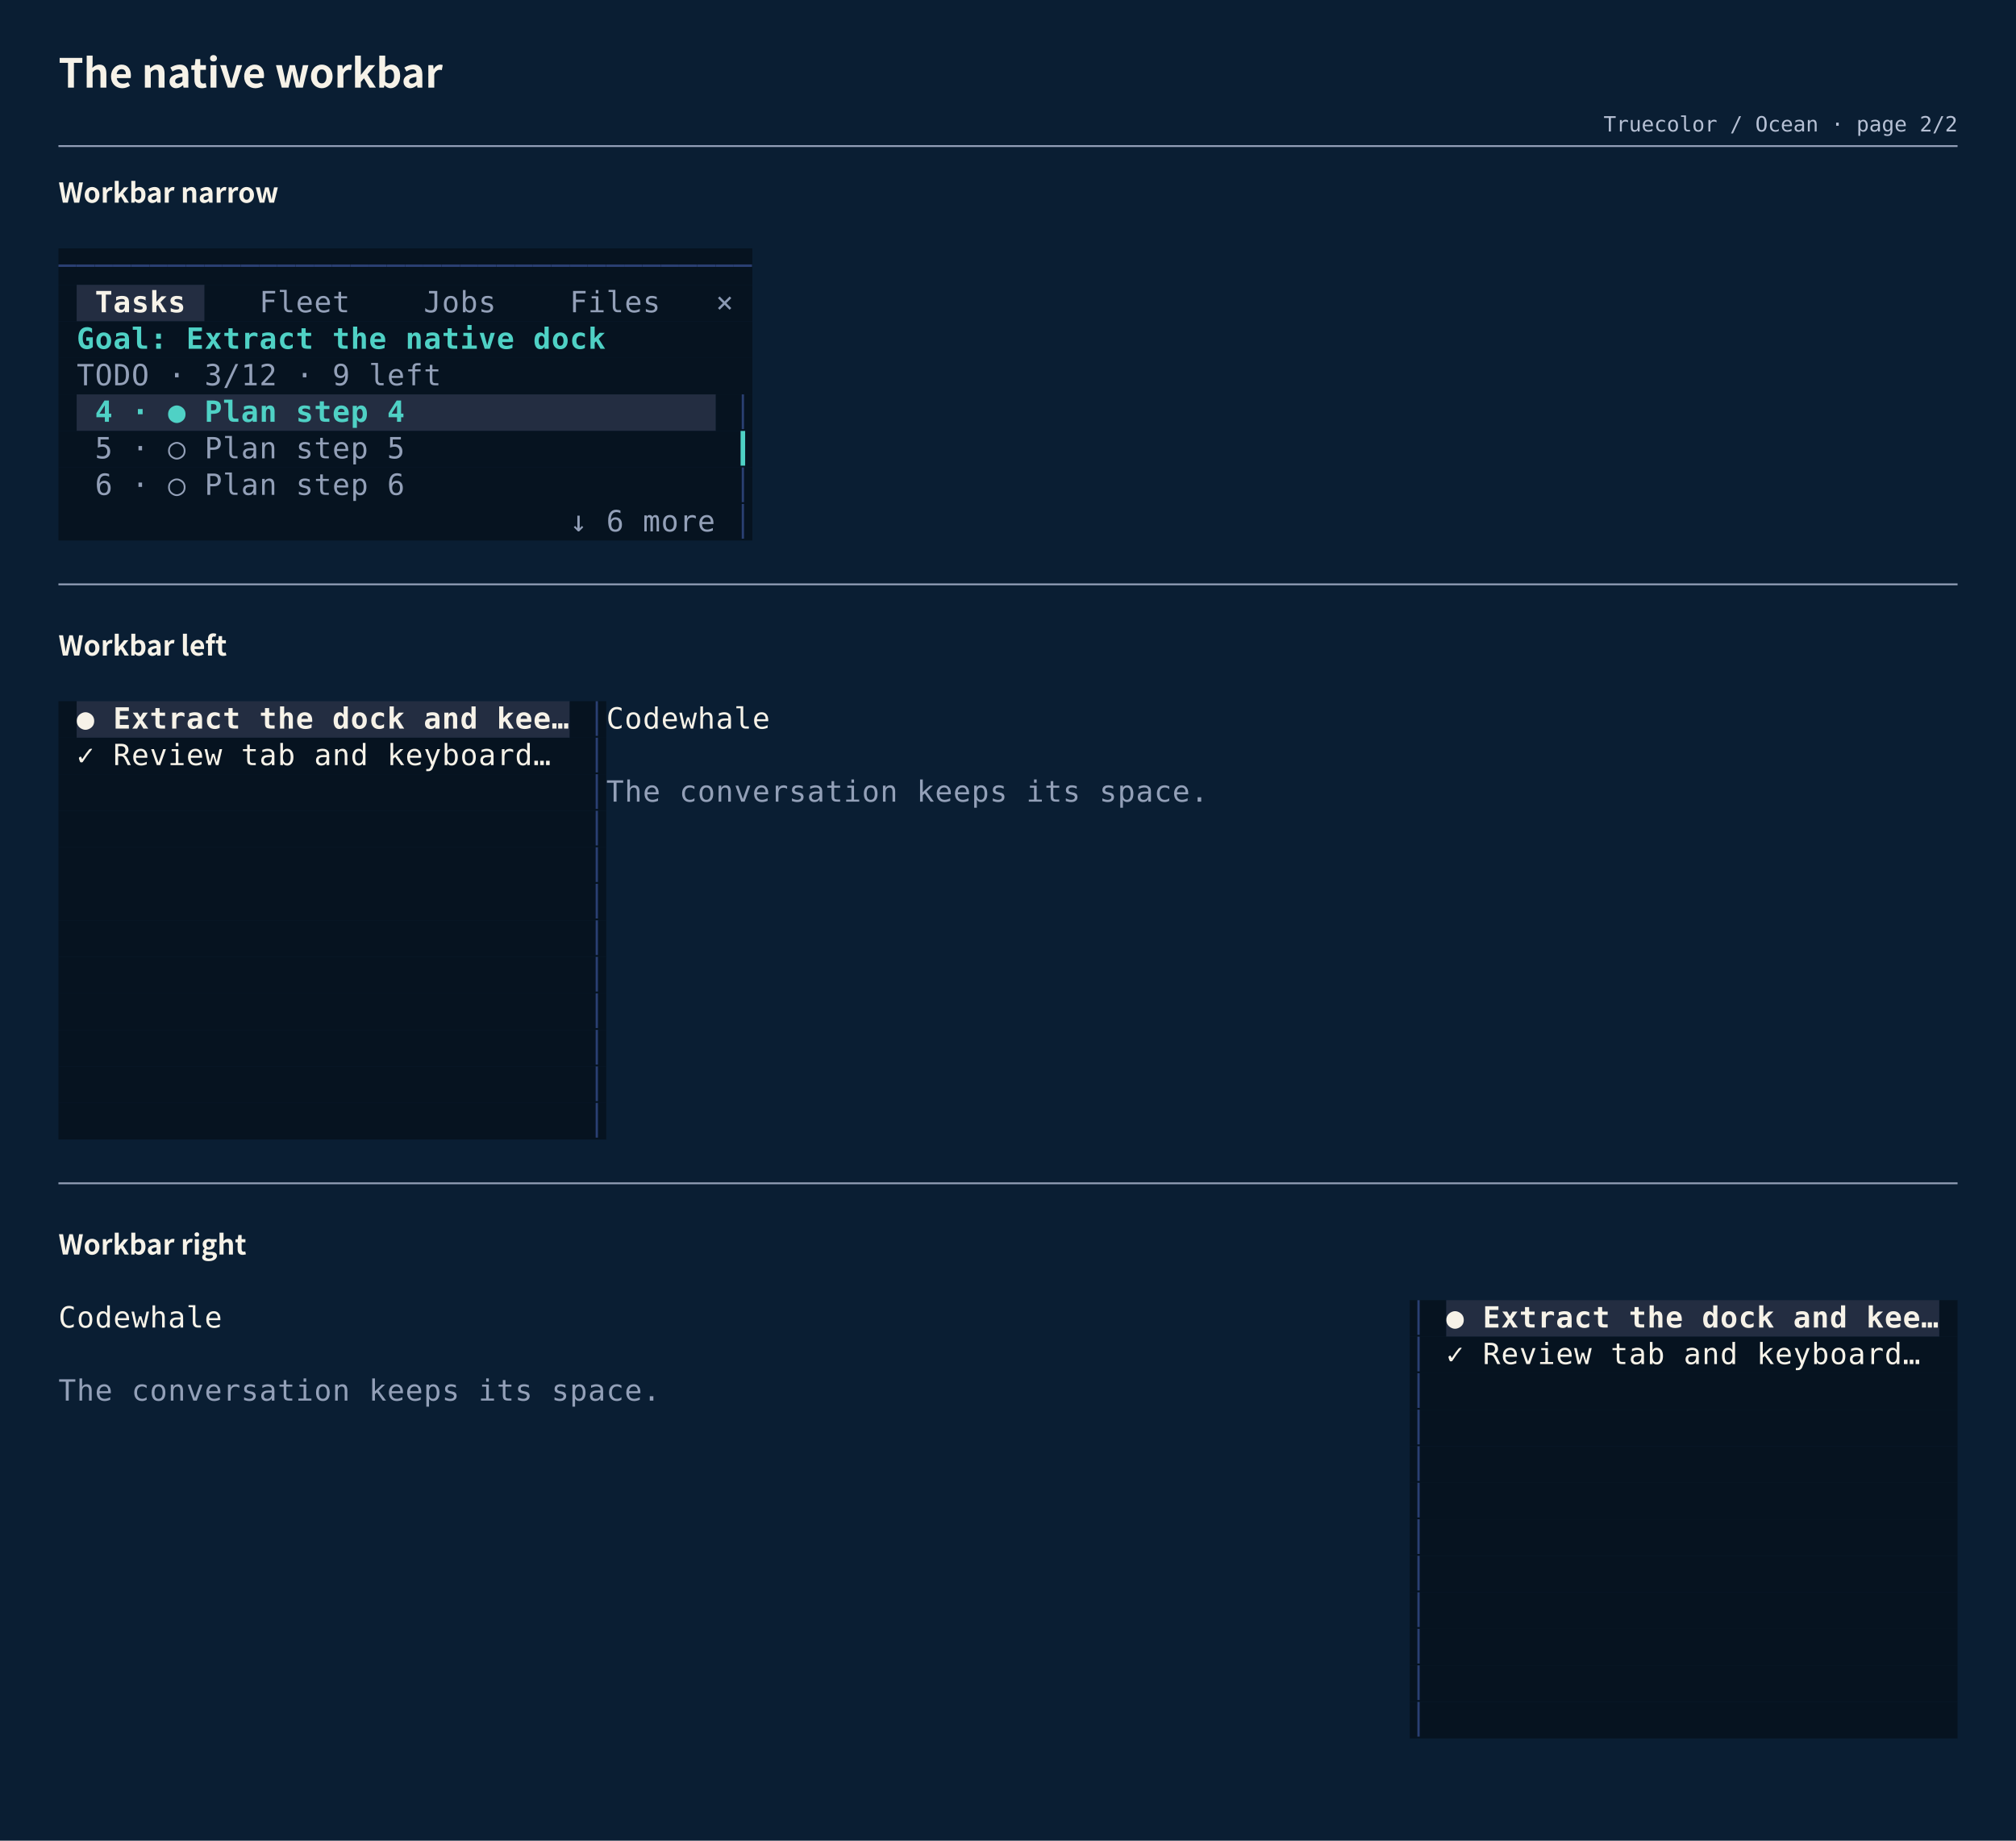
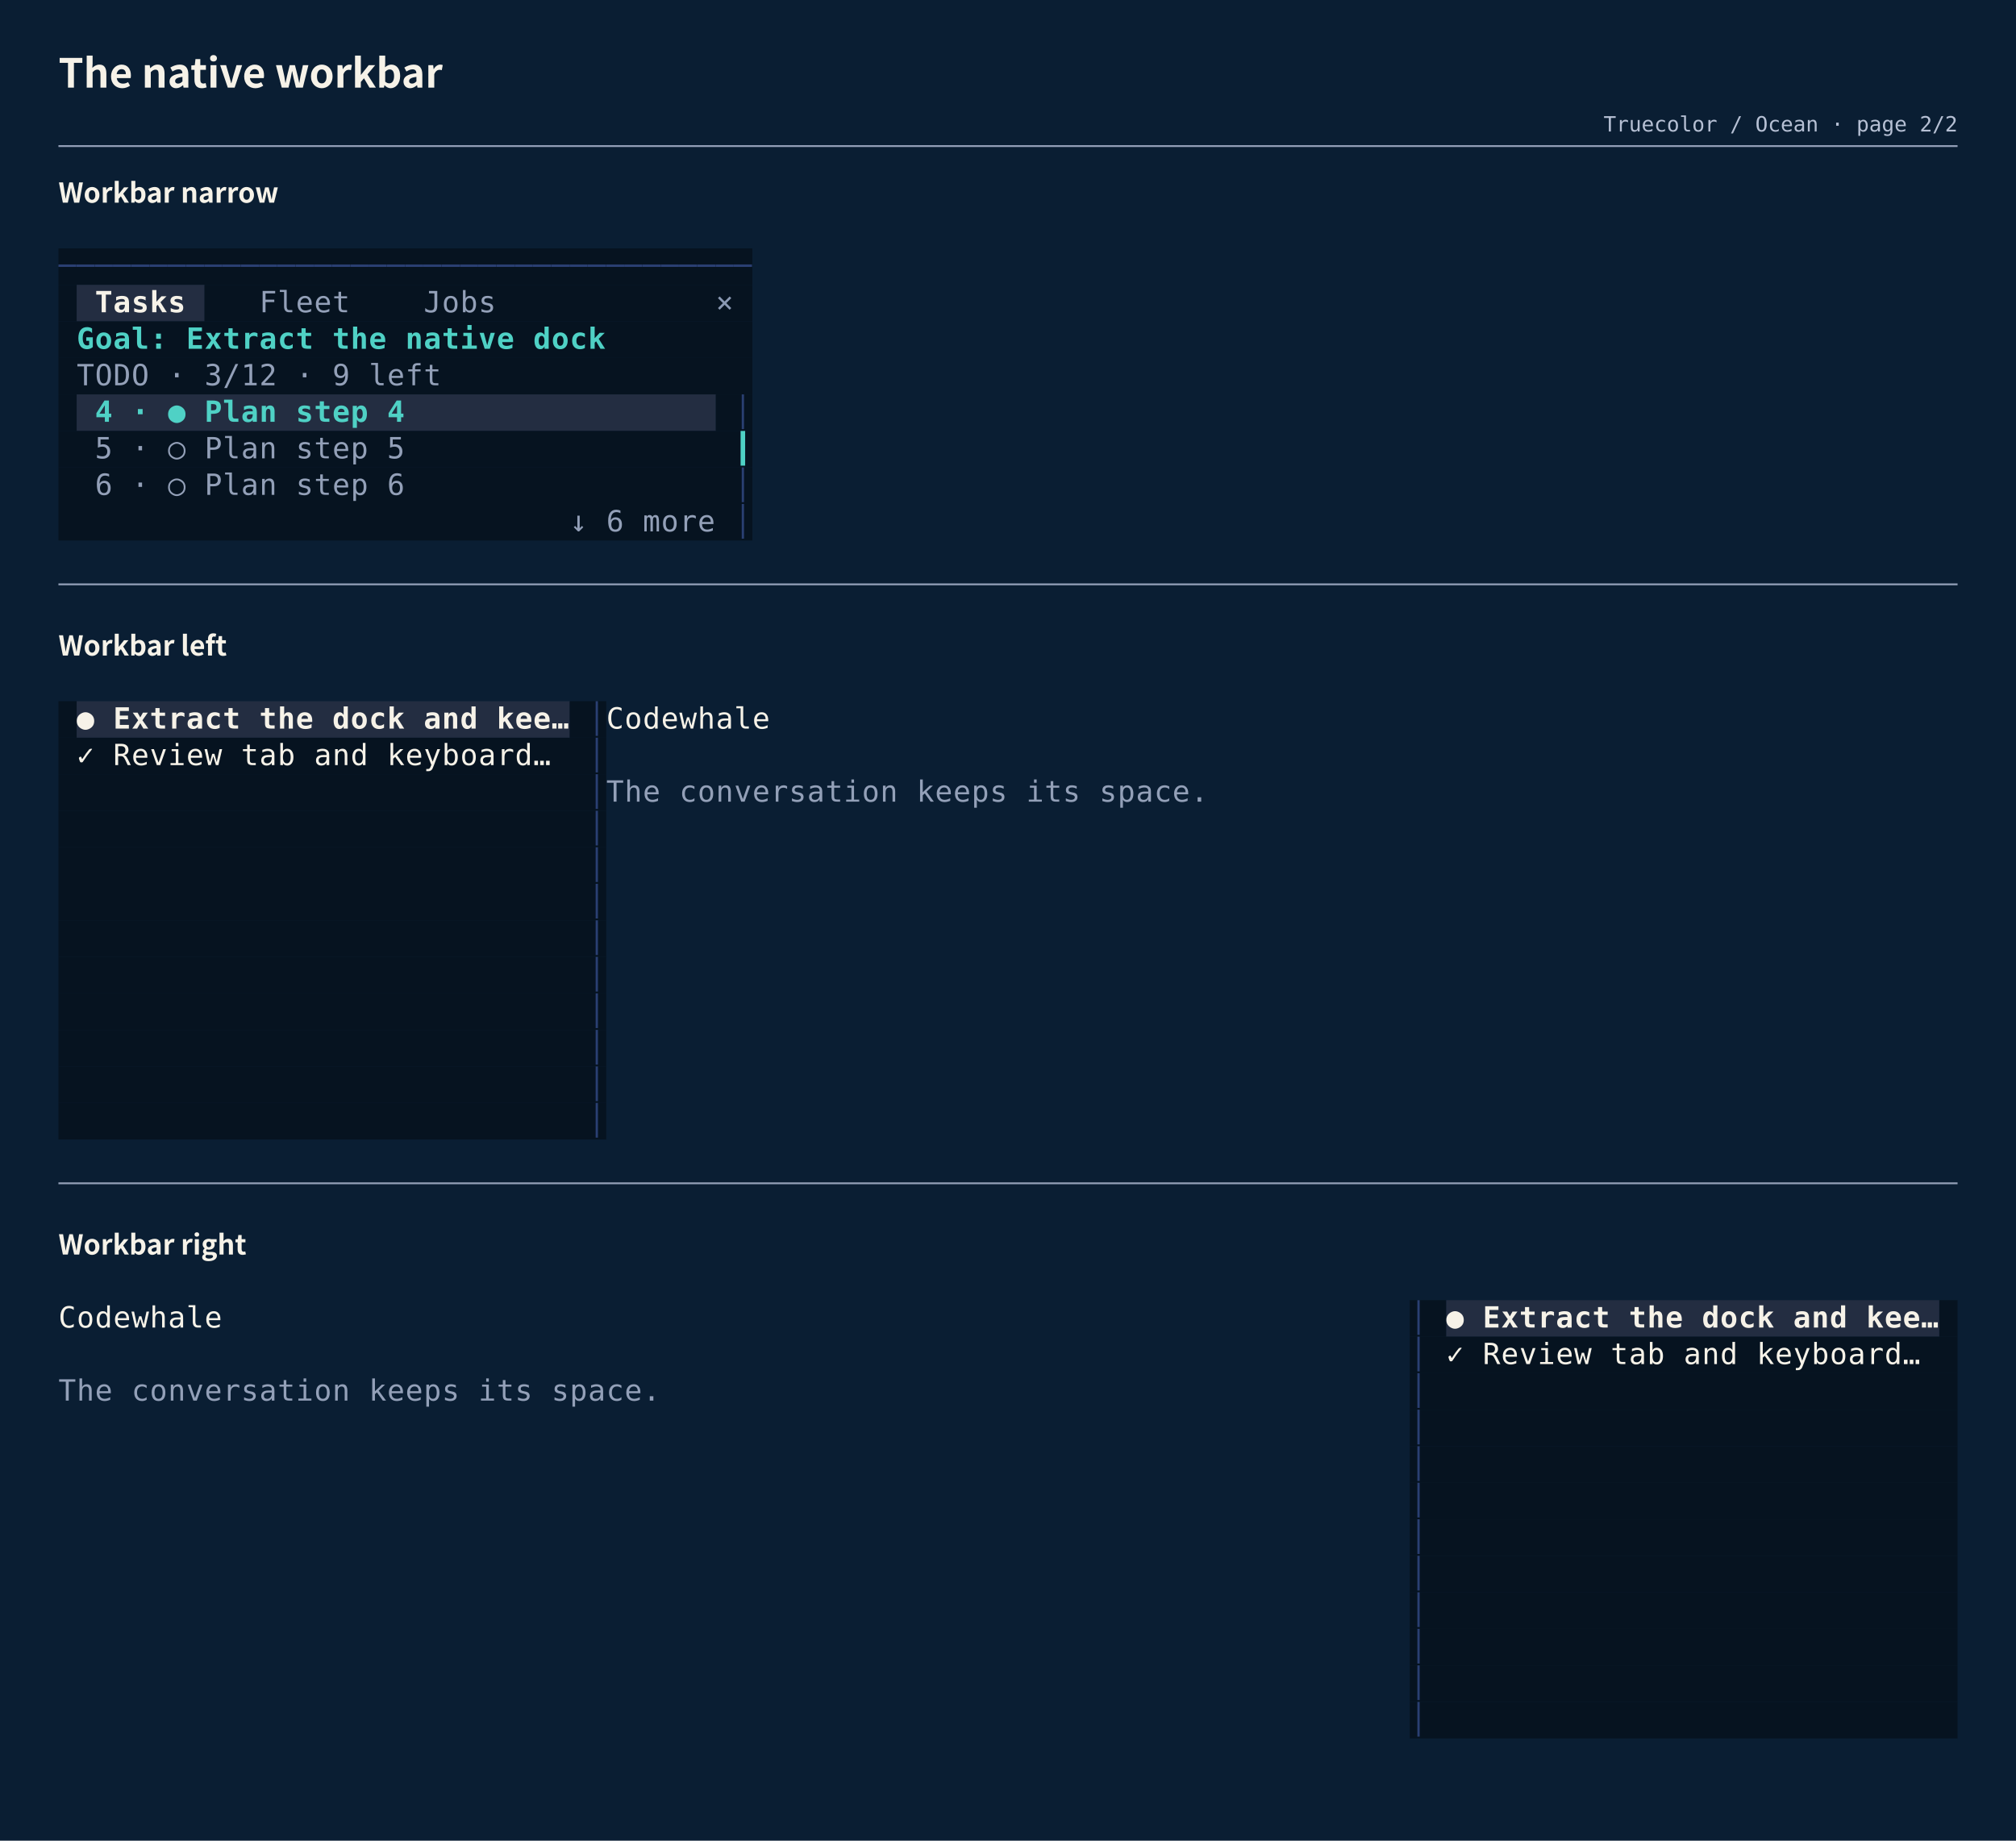
<svg xmlns="http://www.w3.org/2000/svg" width="1104" height="1008" viewBox="0 0 1104 1008" role="img" aria-labelledby="title desc">
  <rect width="100%" height="100%" fill="#0a1e33" />
  <text x="32" y="48" fill="#f6f2e8" font-family="'Geist Sans','PingFang SC','Hiragino Sans GB','Microsoft YaHei UI','Microsoft YaHei','Noto Sans CJK SC','Noto Sans SC','Source Han Sans SC',-apple-system,BlinkMacSystemFont,'Segoe UI',sans-serif" font-size="22" font-weight="600">The native workbar</text>
  <text x="1072" y="72" fill="#b6c0d4" font-family="'DejaVu Sans Mono','Cascadia Mono','SFMono-Regular',Consolas,'Liberation Mono',monospace" font-size="11.5" text-anchor="end">Truecolor / Ocean · page 2/2</text>
  <path d="M32 80H1072" stroke="#93a0b8" stroke-width="1" />
  <path d="M32 320H1072" stroke="#93a0b8" stroke-width="1" />
  <path d="M32 648H1072" stroke="#93a0b8" stroke-width="1" />
  <g data-entry="workbar-narrow">
    <text x="32" y="111" fill="#f6f2e8" font-family="'Geist Sans','PingFang SC','Hiragino Sans GB','Microsoft YaHei UI','Microsoft YaHei','Noto Sans CJK SC','Noto Sans SC','Source Han Sans SC',-apple-system,BlinkMacSystemFont,'Segoe UI',sans-serif" font-size="15" font-weight="600">Workbar narrow</text>
    <svg width="380" height="160" viewBox="0 0 380 160" role="img" x="32" y="136">
      <rect width="100%" height="100%" fill="#0a1e33" />
      <rect x="0" y="0" width="380" height="20" fill="#061320" />
      <rect x="0" y="20" width="10" height="20" fill="#061320" />
      <rect x="10" y="20" width="70" height="20" fill="#232d41" />
      <rect x="80" y="20" width="300" height="20" fill="#061320" />
      <rect x="0" y="40" width="380" height="20" fill="#061320" />
      <rect x="0" y="60" width="380" height="20" fill="#061320" />
      <rect x="0" y="80" width="10" height="20" fill="#061320" />
      <rect x="10" y="80" width="350" height="20" fill="#232d41" />
      <rect x="360" y="80" width="20" height="20" fill="#061320" />
      <rect x="0" y="100" width="380" height="20" fill="#061320" />
      <rect x="0" y="120" width="380" height="20" fill="#061320" />
      <rect x="0" y="140" width="380" height="20" fill="#061320" />
      <g font-family="'DejaVu Sans Mono','Cascadia Mono','SFMono-Regular',Consolas,'Liberation Mono',monospace" font-size="16" xml:space="preserve">
        <text x="0" y="15" fill="#2a3f72" textLength="10" lengthAdjust="spacingAndGlyphs">─</text>
        <text x="10" y="15" fill="#2a3f72" textLength="10" lengthAdjust="spacingAndGlyphs">─</text>
        <text x="20" y="15" fill="#2a3f72" textLength="10" lengthAdjust="spacingAndGlyphs">─</text>
        <text x="30" y="15" fill="#2a3f72" textLength="10" lengthAdjust="spacingAndGlyphs">─</text>
        <text x="40" y="15" fill="#2a3f72" textLength="10" lengthAdjust="spacingAndGlyphs">─</text>
        <text x="50" y="15" fill="#2a3f72" textLength="10" lengthAdjust="spacingAndGlyphs">─</text>
        <text x="60" y="15" fill="#2a3f72" textLength="10" lengthAdjust="spacingAndGlyphs">─</text>
        <text x="70" y="15" fill="#2a3f72" textLength="10" lengthAdjust="spacingAndGlyphs">─</text>
        <text x="80" y="15" fill="#2a3f72" textLength="10" lengthAdjust="spacingAndGlyphs">─</text>
        <text x="90" y="15" fill="#2a3f72" textLength="10" lengthAdjust="spacingAndGlyphs">─</text>
        <text x="100" y="15" fill="#2a3f72" textLength="10" lengthAdjust="spacingAndGlyphs">─</text>
        <text x="110" y="15" fill="#2a3f72" textLength="10" lengthAdjust="spacingAndGlyphs">─</text>
        <text x="120" y="15" fill="#2a3f72" textLength="10" lengthAdjust="spacingAndGlyphs">─</text>
        <text x="130" y="15" fill="#2a3f72" textLength="10" lengthAdjust="spacingAndGlyphs">─</text>
        <text x="140" y="15" fill="#2a3f72" textLength="10" lengthAdjust="spacingAndGlyphs">─</text>
        <text x="150" y="15" fill="#2a3f72" textLength="10" lengthAdjust="spacingAndGlyphs">─</text>
        <text x="160" y="15" fill="#2a3f72" textLength="10" lengthAdjust="spacingAndGlyphs">─</text>
        <text x="170" y="15" fill="#2a3f72" textLength="10" lengthAdjust="spacingAndGlyphs">─</text>
        <text x="180" y="15" fill="#2a3f72" textLength="10" lengthAdjust="spacingAndGlyphs">─</text>
        <text x="190" y="15" fill="#2a3f72" textLength="10" lengthAdjust="spacingAndGlyphs">─</text>
        <text x="200" y="15" fill="#2a3f72" textLength="10" lengthAdjust="spacingAndGlyphs">─</text>
        <text x="210" y="15" fill="#2a3f72" textLength="10" lengthAdjust="spacingAndGlyphs">─</text>
        <text x="220" y="15" fill="#2a3f72" textLength="10" lengthAdjust="spacingAndGlyphs">─</text>
        <text x="230" y="15" fill="#2a3f72" textLength="10" lengthAdjust="spacingAndGlyphs">─</text>
        <text x="240" y="15" fill="#2a3f72" textLength="10" lengthAdjust="spacingAndGlyphs">─</text>
        <text x="250" y="15" fill="#2a3f72" textLength="10" lengthAdjust="spacingAndGlyphs">─</text>
        <text x="260" y="15" fill="#2a3f72" textLength="10" lengthAdjust="spacingAndGlyphs">─</text>
        <text x="270" y="15" fill="#2a3f72" textLength="10" lengthAdjust="spacingAndGlyphs">─</text>
        <text x="280" y="15" fill="#2a3f72" textLength="10" lengthAdjust="spacingAndGlyphs">─</text>
        <text x="290" y="15" fill="#2a3f72" textLength="10" lengthAdjust="spacingAndGlyphs">─</text>
        <text x="300" y="15" fill="#2a3f72" textLength="10" lengthAdjust="spacingAndGlyphs">─</text>
        <text x="310" y="15" fill="#2a3f72" textLength="10" lengthAdjust="spacingAndGlyphs">─</text>
        <text x="320" y="15" fill="#2a3f72" textLength="10" lengthAdjust="spacingAndGlyphs">─</text>
        <text x="330" y="15" fill="#2a3f72" textLength="10" lengthAdjust="spacingAndGlyphs">─</text>
        <text x="340" y="15" fill="#2a3f72" textLength="10" lengthAdjust="spacingAndGlyphs">─</text>
        <text x="350" y="15" fill="#2a3f72" textLength="10" lengthAdjust="spacingAndGlyphs">─</text>
        <text x="360" y="15" fill="#2a3f72" textLength="10" lengthAdjust="spacingAndGlyphs">─</text>
        <text x="370" y="15" fill="#2a3f72" textLength="10" lengthAdjust="spacingAndGlyphs">─</text>
        <text x="20" y="35" fill="#f6f2e8" textLength="10" lengthAdjust="spacingAndGlyphs" font-weight="700">T</text>
        <text x="30" y="35" fill="#f6f2e8" textLength="10" lengthAdjust="spacingAndGlyphs" font-weight="700">a</text>
        <text x="40" y="35" fill="#f6f2e8" textLength="10" lengthAdjust="spacingAndGlyphs" font-weight="700">s</text>
        <text x="50" y="35" fill="#f6f2e8" textLength="10" lengthAdjust="spacingAndGlyphs" font-weight="700">k</text>
        <text x="60" y="35" fill="#f6f2e8" textLength="10" lengthAdjust="spacingAndGlyphs" font-weight="700">s</text>
        <text x="110" y="35" fill="#93a0b8" textLength="10" lengthAdjust="spacingAndGlyphs">F</text>
        <text x="120" y="35" fill="#93a0b8" textLength="10" lengthAdjust="spacingAndGlyphs">l</text>
        <text x="130" y="35" fill="#93a0b8" textLength="10" lengthAdjust="spacingAndGlyphs">e</text>
        <text x="140" y="35" fill="#93a0b8" textLength="10" lengthAdjust="spacingAndGlyphs">e</text>
        <text x="150" y="35" fill="#93a0b8" textLength="10" lengthAdjust="spacingAndGlyphs">t</text>
        <text x="200" y="35" fill="#93a0b8" textLength="10" lengthAdjust="spacingAndGlyphs">J</text>
        <text x="210" y="35" fill="#93a0b8" textLength="10" lengthAdjust="spacingAndGlyphs">o</text>
        <text x="220" y="35" fill="#93a0b8" textLength="10" lengthAdjust="spacingAndGlyphs">b</text>
        <text x="230" y="35" fill="#93a0b8" textLength="10" lengthAdjust="spacingAndGlyphs">s</text>
-         <text x="280" y="35" fill="#93a0b8" textLength="10" lengthAdjust="spacingAndGlyphs">F</text>
-         <text x="290" y="35" fill="#93a0b8" textLength="10" lengthAdjust="spacingAndGlyphs">i</text>
-         <text x="300" y="35" fill="#93a0b8" textLength="10" lengthAdjust="spacingAndGlyphs">l</text>
-         <text x="310" y="35" fill="#93a0b8" textLength="10" lengthAdjust="spacingAndGlyphs">e</text>
-         <text x="320" y="35" fill="#93a0b8" textLength="10" lengthAdjust="spacingAndGlyphs">s</text>
        <text x="360" y="35" fill="#8a99b3" textLength="10" lengthAdjust="spacingAndGlyphs">×</text>
        <text x="10" y="55" fill="#4fd1c5" textLength="10" lengthAdjust="spacingAndGlyphs" font-weight="700">G</text>
        <text x="20" y="55" fill="#4fd1c5" textLength="10" lengthAdjust="spacingAndGlyphs" font-weight="700">o</text>
        <text x="30" y="55" fill="#4fd1c5" textLength="10" lengthAdjust="spacingAndGlyphs" font-weight="700">a</text>
        <text x="40" y="55" fill="#4fd1c5" textLength="10" lengthAdjust="spacingAndGlyphs" font-weight="700">l</text>
        <text x="50" y="55" fill="#4fd1c5" textLength="10" lengthAdjust="spacingAndGlyphs" font-weight="700">:</text>
        <text x="70" y="55" fill="#4fd1c5" textLength="10" lengthAdjust="spacingAndGlyphs" font-weight="700">E</text>
        <text x="80" y="55" fill="#4fd1c5" textLength="10" lengthAdjust="spacingAndGlyphs" font-weight="700">x</text>
        <text x="90" y="55" fill="#4fd1c5" textLength="10" lengthAdjust="spacingAndGlyphs" font-weight="700">t</text>
        <text x="100" y="55" fill="#4fd1c5" textLength="10" lengthAdjust="spacingAndGlyphs" font-weight="700">r</text>
        <text x="110" y="55" fill="#4fd1c5" textLength="10" lengthAdjust="spacingAndGlyphs" font-weight="700">a</text>
        <text x="120" y="55" fill="#4fd1c5" textLength="10" lengthAdjust="spacingAndGlyphs" font-weight="700">c</text>
        <text x="130" y="55" fill="#4fd1c5" textLength="10" lengthAdjust="spacingAndGlyphs" font-weight="700">t</text>
        <text x="150" y="55" fill="#4fd1c5" textLength="10" lengthAdjust="spacingAndGlyphs" font-weight="700">t</text>
        <text x="160" y="55" fill="#4fd1c5" textLength="10" lengthAdjust="spacingAndGlyphs" font-weight="700">h</text>
        <text x="170" y="55" fill="#4fd1c5" textLength="10" lengthAdjust="spacingAndGlyphs" font-weight="700">e</text>
        <text x="190" y="55" fill="#4fd1c5" textLength="10" lengthAdjust="spacingAndGlyphs" font-weight="700">n</text>
        <text x="200" y="55" fill="#4fd1c5" textLength="10" lengthAdjust="spacingAndGlyphs" font-weight="700">a</text>
        <text x="210" y="55" fill="#4fd1c5" textLength="10" lengthAdjust="spacingAndGlyphs" font-weight="700">t</text>
        <text x="220" y="55" fill="#4fd1c5" textLength="10" lengthAdjust="spacingAndGlyphs" font-weight="700">i</text>
        <text x="230" y="55" fill="#4fd1c5" textLength="10" lengthAdjust="spacingAndGlyphs" font-weight="700">v</text>
        <text x="240" y="55" fill="#4fd1c5" textLength="10" lengthAdjust="spacingAndGlyphs" font-weight="700">e</text>
        <text x="260" y="55" fill="#4fd1c5" textLength="10" lengthAdjust="spacingAndGlyphs" font-weight="700">d</text>
        <text x="270" y="55" fill="#4fd1c5" textLength="10" lengthAdjust="spacingAndGlyphs" font-weight="700">o</text>
        <text x="280" y="55" fill="#4fd1c5" textLength="10" lengthAdjust="spacingAndGlyphs" font-weight="700">c</text>
        <text x="290" y="55" fill="#4fd1c5" textLength="10" lengthAdjust="spacingAndGlyphs" font-weight="700">k</text>
        <text x="10" y="75" fill="#93a0b8" textLength="10" lengthAdjust="spacingAndGlyphs">T</text>
        <text x="20" y="75" fill="#93a0b8" textLength="10" lengthAdjust="spacingAndGlyphs">O</text>
        <text x="30" y="75" fill="#93a0b8" textLength="10" lengthAdjust="spacingAndGlyphs">D</text>
        <text x="40" y="75" fill="#93a0b8" textLength="10" lengthAdjust="spacingAndGlyphs">O</text>
        <text x="60" y="75" fill="#93a0b8" textLength="10" lengthAdjust="spacingAndGlyphs">·</text>
        <text x="80" y="75" fill="#93a0b8" textLength="10" lengthAdjust="spacingAndGlyphs">3</text>
        <text x="90" y="75" fill="#93a0b8" textLength="10" lengthAdjust="spacingAndGlyphs">/</text>
        <text x="100" y="75" fill="#93a0b8" textLength="10" lengthAdjust="spacingAndGlyphs">1</text>
        <text x="110" y="75" fill="#93a0b8" textLength="10" lengthAdjust="spacingAndGlyphs">2</text>
        <text x="130" y="75" fill="#93a0b8" textLength="10" lengthAdjust="spacingAndGlyphs">·</text>
        <text x="150" y="75" fill="#93a0b8" textLength="10" lengthAdjust="spacingAndGlyphs">9</text>
        <text x="170" y="75" fill="#93a0b8" textLength="10" lengthAdjust="spacingAndGlyphs">l</text>
        <text x="180" y="75" fill="#93a0b8" textLength="10" lengthAdjust="spacingAndGlyphs">e</text>
        <text x="190" y="75" fill="#93a0b8" textLength="10" lengthAdjust="spacingAndGlyphs">f</text>
        <text x="200" y="75" fill="#93a0b8" textLength="10" lengthAdjust="spacingAndGlyphs">t</text>
        <text x="20" y="95" fill="#4fd1c5" textLength="10" lengthAdjust="spacingAndGlyphs" font-weight="700">4</text>
        <text x="40" y="95" fill="#4fd1c5" textLength="10" lengthAdjust="spacingAndGlyphs" font-weight="700">·</text>
        <text x="60" y="95" fill="#4fd1c5" textLength="10" lengthAdjust="spacingAndGlyphs" font-weight="700">●</text>
        <text x="80" y="95" fill="#4fd1c5" textLength="10" lengthAdjust="spacingAndGlyphs" font-weight="700">P</text>
        <text x="90" y="95" fill="#4fd1c5" textLength="10" lengthAdjust="spacingAndGlyphs" font-weight="700">l</text>
        <text x="100" y="95" fill="#4fd1c5" textLength="10" lengthAdjust="spacingAndGlyphs" font-weight="700">a</text>
        <text x="110" y="95" fill="#4fd1c5" textLength="10" lengthAdjust="spacingAndGlyphs" font-weight="700">n</text>
        <text x="130" y="95" fill="#4fd1c5" textLength="10" lengthAdjust="spacingAndGlyphs" font-weight="700">s</text>
        <text x="140" y="95" fill="#4fd1c5" textLength="10" lengthAdjust="spacingAndGlyphs" font-weight="700">t</text>
        <text x="150" y="95" fill="#4fd1c5" textLength="10" lengthAdjust="spacingAndGlyphs" font-weight="700">e</text>
        <text x="160" y="95" fill="#4fd1c5" textLength="10" lengthAdjust="spacingAndGlyphs" font-weight="700">p</text>
        <text x="180" y="95" fill="#4fd1c5" textLength="10" lengthAdjust="spacingAndGlyphs" font-weight="700">4</text>
        <text x="370" y="95" fill="#2a3f72" textLength="10" lengthAdjust="spacingAndGlyphs">│</text>
        <text x="20" y="115" fill="#93a0b8" textLength="10" lengthAdjust="spacingAndGlyphs">5</text>
        <text x="40" y="115" fill="#93a0b8" textLength="10" lengthAdjust="spacingAndGlyphs">·</text>
        <text x="60" y="115" fill="#93a0b8" textLength="10" lengthAdjust="spacingAndGlyphs">○</text>
        <text x="80" y="115" fill="#93a0b8" textLength="10" lengthAdjust="spacingAndGlyphs">P</text>
        <text x="90" y="115" fill="#93a0b8" textLength="10" lengthAdjust="spacingAndGlyphs">l</text>
        <text x="100" y="115" fill="#93a0b8" textLength="10" lengthAdjust="spacingAndGlyphs">a</text>
        <text x="110" y="115" fill="#93a0b8" textLength="10" lengthAdjust="spacingAndGlyphs">n</text>
        <text x="130" y="115" fill="#93a0b8" textLength="10" lengthAdjust="spacingAndGlyphs">s</text>
        <text x="140" y="115" fill="#93a0b8" textLength="10" lengthAdjust="spacingAndGlyphs">t</text>
        <text x="150" y="115" fill="#93a0b8" textLength="10" lengthAdjust="spacingAndGlyphs">e</text>
        <text x="160" y="115" fill="#93a0b8" textLength="10" lengthAdjust="spacingAndGlyphs">p</text>
        <text x="180" y="115" fill="#93a0b8" textLength="10" lengthAdjust="spacingAndGlyphs">5</text>
        <text x="370" y="115" fill="#4fd1c5" textLength="10" lengthAdjust="spacingAndGlyphs">┃</text>
        <text x="20" y="135" fill="#93a0b8" textLength="10" lengthAdjust="spacingAndGlyphs">6</text>
        <text x="40" y="135" fill="#93a0b8" textLength="10" lengthAdjust="spacingAndGlyphs">·</text>
        <text x="60" y="135" fill="#93a0b8" textLength="10" lengthAdjust="spacingAndGlyphs">○</text>
        <text x="80" y="135" fill="#93a0b8" textLength="10" lengthAdjust="spacingAndGlyphs">P</text>
        <text x="90" y="135" fill="#93a0b8" textLength="10" lengthAdjust="spacingAndGlyphs">l</text>
        <text x="100" y="135" fill="#93a0b8" textLength="10" lengthAdjust="spacingAndGlyphs">a</text>
        <text x="110" y="135" fill="#93a0b8" textLength="10" lengthAdjust="spacingAndGlyphs">n</text>
        <text x="130" y="135" fill="#93a0b8" textLength="10" lengthAdjust="spacingAndGlyphs">s</text>
        <text x="140" y="135" fill="#93a0b8" textLength="10" lengthAdjust="spacingAndGlyphs">t</text>
        <text x="150" y="135" fill="#93a0b8" textLength="10" lengthAdjust="spacingAndGlyphs">e</text>
        <text x="160" y="135" fill="#93a0b8" textLength="10" lengthAdjust="spacingAndGlyphs">p</text>
        <text x="180" y="135" fill="#93a0b8" textLength="10" lengthAdjust="spacingAndGlyphs">6</text>
        <text x="370" y="135" fill="#2a3f72" textLength="10" lengthAdjust="spacingAndGlyphs">│</text>
        <text x="280" y="155" fill="#93a0b8" textLength="10" lengthAdjust="spacingAndGlyphs">↓</text>
        <text x="300" y="155" fill="#93a0b8" textLength="10" lengthAdjust="spacingAndGlyphs">6</text>
        <text x="320" y="155" fill="#93a0b8" textLength="10" lengthAdjust="spacingAndGlyphs">m</text>
        <text x="330" y="155" fill="#93a0b8" textLength="10" lengthAdjust="spacingAndGlyphs">o</text>
        <text x="340" y="155" fill="#93a0b8" textLength="10" lengthAdjust="spacingAndGlyphs">r</text>
        <text x="350" y="155" fill="#93a0b8" textLength="10" lengthAdjust="spacingAndGlyphs">e</text>
        <text x="370" y="155" fill="#2a3f72" textLength="10" lengthAdjust="spacingAndGlyphs">│</text>
      </g>
    </svg>
  </g>
  <g data-entry="workbar-left">
    <text x="32" y="359" fill="#f6f2e8" font-family="'Geist Sans','PingFang SC','Hiragino Sans GB','Microsoft YaHei UI','Microsoft YaHei','Noto Sans CJK SC','Noto Sans SC','Source Han Sans SC',-apple-system,BlinkMacSystemFont,'Segoe UI',sans-serif" font-size="15" font-weight="600">Workbar left</text>
    <svg width="1040" height="240" viewBox="0 0 1040 240" role="img" x="32" y="384">
      <rect width="100%" height="100%" fill="#0a1e33" />
      <rect x="0" y="0" width="10" height="20" fill="#061320" />
      <rect x="10" y="0" width="270" height="20" fill="#232d41" />
      <rect x="280" y="0" width="20" height="20" fill="#061320" />
      <rect x="0" y="20" width="300" height="20" fill="#061320" />
      <rect x="0" y="40" width="300" height="20" fill="#061320" />
      <rect x="0" y="60" width="300" height="20" fill="#061320" />
      <rect x="0" y="80" width="300" height="20" fill="#061320" />
      <rect x="0" y="100" width="300" height="20" fill="#061320" />
      <rect x="0" y="120" width="300" height="20" fill="#061320" />
      <rect x="0" y="140" width="300" height="20" fill="#061320" />
      <rect x="0" y="160" width="300" height="20" fill="#061320" />
      <rect x="0" y="180" width="300" height="20" fill="#061320" />
      <rect x="0" y="200" width="300" height="20" fill="#061320" />
      <rect x="0" y="220" width="300" height="20" fill="#061320" />
      <g font-family="'DejaVu Sans Mono','Cascadia Mono','SFMono-Regular',Consolas,'Liberation Mono',monospace" font-size="16" xml:space="preserve">
        <text x="10" y="15" fill="#f6f2e8" textLength="10" lengthAdjust="spacingAndGlyphs" font-weight="700">●</text>
        <text x="30" y="15" fill="#f6f2e8" textLength="10" lengthAdjust="spacingAndGlyphs" font-weight="700">E</text>
        <text x="40" y="15" fill="#f6f2e8" textLength="10" lengthAdjust="spacingAndGlyphs" font-weight="700">x</text>
        <text x="50" y="15" fill="#f6f2e8" textLength="10" lengthAdjust="spacingAndGlyphs" font-weight="700">t</text>
        <text x="60" y="15" fill="#f6f2e8" textLength="10" lengthAdjust="spacingAndGlyphs" font-weight="700">r</text>
        <text x="70" y="15" fill="#f6f2e8" textLength="10" lengthAdjust="spacingAndGlyphs" font-weight="700">a</text>
        <text x="80" y="15" fill="#f6f2e8" textLength="10" lengthAdjust="spacingAndGlyphs" font-weight="700">c</text>
        <text x="90" y="15" fill="#f6f2e8" textLength="10" lengthAdjust="spacingAndGlyphs" font-weight="700">t</text>
        <text x="110" y="15" fill="#f6f2e8" textLength="10" lengthAdjust="spacingAndGlyphs" font-weight="700">t</text>
        <text x="120" y="15" fill="#f6f2e8" textLength="10" lengthAdjust="spacingAndGlyphs" font-weight="700">h</text>
        <text x="130" y="15" fill="#f6f2e8" textLength="10" lengthAdjust="spacingAndGlyphs" font-weight="700">e</text>
        <text x="150" y="15" fill="#f6f2e8" textLength="10" lengthAdjust="spacingAndGlyphs" font-weight="700">d</text>
        <text x="160" y="15" fill="#f6f2e8" textLength="10" lengthAdjust="spacingAndGlyphs" font-weight="700">o</text>
        <text x="170" y="15" fill="#f6f2e8" textLength="10" lengthAdjust="spacingAndGlyphs" font-weight="700">c</text>
        <text x="180" y="15" fill="#f6f2e8" textLength="10" lengthAdjust="spacingAndGlyphs" font-weight="700">k</text>
        <text x="200" y="15" fill="#f6f2e8" textLength="10" lengthAdjust="spacingAndGlyphs" font-weight="700">a</text>
        <text x="210" y="15" fill="#f6f2e8" textLength="10" lengthAdjust="spacingAndGlyphs" font-weight="700">n</text>
        <text x="220" y="15" fill="#f6f2e8" textLength="10" lengthAdjust="spacingAndGlyphs" font-weight="700">d</text>
        <text x="240" y="15" fill="#f6f2e8" textLength="10" lengthAdjust="spacingAndGlyphs" font-weight="700">k</text>
        <text x="250" y="15" fill="#f6f2e8" textLength="10" lengthAdjust="spacingAndGlyphs" font-weight="700">e</text>
        <text x="260" y="15" fill="#f6f2e8" textLength="10" lengthAdjust="spacingAndGlyphs" font-weight="700">e</text>
        <text x="270" y="15" fill="#f6f2e8" textLength="10" lengthAdjust="spacingAndGlyphs" font-weight="700">…</text>
        <text x="290" y="15" fill="#2a3f72" textLength="10" lengthAdjust="spacingAndGlyphs">│</text>
        <text x="300" y="15" fill="#f6f2e8" textLength="10" lengthAdjust="spacingAndGlyphs">C</text>
        <text x="310" y="15" fill="#f6f2e8" textLength="10" lengthAdjust="spacingAndGlyphs">o</text>
        <text x="320" y="15" fill="#f6f2e8" textLength="10" lengthAdjust="spacingAndGlyphs">d</text>
        <text x="330" y="15" fill="#f6f2e8" textLength="10" lengthAdjust="spacingAndGlyphs">e</text>
        <text x="340" y="15" fill="#f6f2e8" textLength="10" lengthAdjust="spacingAndGlyphs">w</text>
        <text x="350" y="15" fill="#f6f2e8" textLength="10" lengthAdjust="spacingAndGlyphs">h</text>
        <text x="360" y="15" fill="#f6f2e8" textLength="10" lengthAdjust="spacingAndGlyphs">a</text>
        <text x="370" y="15" fill="#f6f2e8" textLength="10" lengthAdjust="spacingAndGlyphs">l</text>
        <text x="380" y="15" fill="#f6f2e8" textLength="10" lengthAdjust="spacingAndGlyphs">e</text>
        <text x="10" y="35" fill="#f6f2e8" textLength="10" lengthAdjust="spacingAndGlyphs">✓</text>
        <text x="30" y="35" fill="#f6f2e8" textLength="10" lengthAdjust="spacingAndGlyphs">R</text>
        <text x="40" y="35" fill="#f6f2e8" textLength="10" lengthAdjust="spacingAndGlyphs">e</text>
        <text x="50" y="35" fill="#f6f2e8" textLength="10" lengthAdjust="spacingAndGlyphs">v</text>
        <text x="60" y="35" fill="#f6f2e8" textLength="10" lengthAdjust="spacingAndGlyphs">i</text>
        <text x="70" y="35" fill="#f6f2e8" textLength="10" lengthAdjust="spacingAndGlyphs">e</text>
        <text x="80" y="35" fill="#f6f2e8" textLength="10" lengthAdjust="spacingAndGlyphs">w</text>
        <text x="100" y="35" fill="#f6f2e8" textLength="10" lengthAdjust="spacingAndGlyphs">t</text>
        <text x="110" y="35" fill="#f6f2e8" textLength="10" lengthAdjust="spacingAndGlyphs">a</text>
        <text x="120" y="35" fill="#f6f2e8" textLength="10" lengthAdjust="spacingAndGlyphs">b</text>
        <text x="140" y="35" fill="#f6f2e8" textLength="10" lengthAdjust="spacingAndGlyphs">a</text>
        <text x="150" y="35" fill="#f6f2e8" textLength="10" lengthAdjust="spacingAndGlyphs">n</text>
        <text x="160" y="35" fill="#f6f2e8" textLength="10" lengthAdjust="spacingAndGlyphs">d</text>
        <text x="180" y="35" fill="#f6f2e8" textLength="10" lengthAdjust="spacingAndGlyphs">k</text>
        <text x="190" y="35" fill="#f6f2e8" textLength="10" lengthAdjust="spacingAndGlyphs">e</text>
        <text x="200" y="35" fill="#f6f2e8" textLength="10" lengthAdjust="spacingAndGlyphs">y</text>
        <text x="210" y="35" fill="#f6f2e8" textLength="10" lengthAdjust="spacingAndGlyphs">b</text>
        <text x="220" y="35" fill="#f6f2e8" textLength="10" lengthAdjust="spacingAndGlyphs">o</text>
        <text x="230" y="35" fill="#f6f2e8" textLength="10" lengthAdjust="spacingAndGlyphs">a</text>
        <text x="240" y="35" fill="#f6f2e8" textLength="10" lengthAdjust="spacingAndGlyphs">r</text>
        <text x="250" y="35" fill="#f6f2e8" textLength="10" lengthAdjust="spacingAndGlyphs">d</text>
        <text x="260" y="35" fill="#f6f2e8" textLength="10" lengthAdjust="spacingAndGlyphs">…</text>
        <text x="290" y="35" fill="#2a3f72" textLength="10" lengthAdjust="spacingAndGlyphs">│</text>
        <text x="290" y="55" fill="#2a3f72" textLength="10" lengthAdjust="spacingAndGlyphs">│</text>
        <text x="300" y="55" fill="#93a0b8" textLength="10" lengthAdjust="spacingAndGlyphs">T</text>
        <text x="310" y="55" fill="#93a0b8" textLength="10" lengthAdjust="spacingAndGlyphs">h</text>
        <text x="320" y="55" fill="#93a0b8" textLength="10" lengthAdjust="spacingAndGlyphs">e</text>
        <text x="340" y="55" fill="#93a0b8" textLength="10" lengthAdjust="spacingAndGlyphs">c</text>
        <text x="350" y="55" fill="#93a0b8" textLength="10" lengthAdjust="spacingAndGlyphs">o</text>
        <text x="360" y="55" fill="#93a0b8" textLength="10" lengthAdjust="spacingAndGlyphs">n</text>
        <text x="370" y="55" fill="#93a0b8" textLength="10" lengthAdjust="spacingAndGlyphs">v</text>
        <text x="380" y="55" fill="#93a0b8" textLength="10" lengthAdjust="spacingAndGlyphs">e</text>
        <text x="390" y="55" fill="#93a0b8" textLength="10" lengthAdjust="spacingAndGlyphs">r</text>
        <text x="400" y="55" fill="#93a0b8" textLength="10" lengthAdjust="spacingAndGlyphs">s</text>
        <text x="410" y="55" fill="#93a0b8" textLength="10" lengthAdjust="spacingAndGlyphs">a</text>
        <text x="420" y="55" fill="#93a0b8" textLength="10" lengthAdjust="spacingAndGlyphs">t</text>
        <text x="430" y="55" fill="#93a0b8" textLength="10" lengthAdjust="spacingAndGlyphs">i</text>
        <text x="440" y="55" fill="#93a0b8" textLength="10" lengthAdjust="spacingAndGlyphs">o</text>
        <text x="450" y="55" fill="#93a0b8" textLength="10" lengthAdjust="spacingAndGlyphs">n</text>
        <text x="470" y="55" fill="#93a0b8" textLength="10" lengthAdjust="spacingAndGlyphs">k</text>
        <text x="480" y="55" fill="#93a0b8" textLength="10" lengthAdjust="spacingAndGlyphs">e</text>
        <text x="490" y="55" fill="#93a0b8" textLength="10" lengthAdjust="spacingAndGlyphs">e</text>
        <text x="500" y="55" fill="#93a0b8" textLength="10" lengthAdjust="spacingAndGlyphs">p</text>
        <text x="510" y="55" fill="#93a0b8" textLength="10" lengthAdjust="spacingAndGlyphs">s</text>
        <text x="530" y="55" fill="#93a0b8" textLength="10" lengthAdjust="spacingAndGlyphs">i</text>
        <text x="540" y="55" fill="#93a0b8" textLength="10" lengthAdjust="spacingAndGlyphs">t</text>
        <text x="550" y="55" fill="#93a0b8" textLength="10" lengthAdjust="spacingAndGlyphs">s</text>
        <text x="570" y="55" fill="#93a0b8" textLength="10" lengthAdjust="spacingAndGlyphs">s</text>
        <text x="580" y="55" fill="#93a0b8" textLength="10" lengthAdjust="spacingAndGlyphs">p</text>
        <text x="590" y="55" fill="#93a0b8" textLength="10" lengthAdjust="spacingAndGlyphs">a</text>
        <text x="600" y="55" fill="#93a0b8" textLength="10" lengthAdjust="spacingAndGlyphs">c</text>
        <text x="610" y="55" fill="#93a0b8" textLength="10" lengthAdjust="spacingAndGlyphs">e</text>
        <text x="620" y="55" fill="#93a0b8" textLength="10" lengthAdjust="spacingAndGlyphs">.</text>
        <text x="290" y="75" fill="#2a3f72" textLength="10" lengthAdjust="spacingAndGlyphs">│</text>
        <text x="290" y="95" fill="#2a3f72" textLength="10" lengthAdjust="spacingAndGlyphs">│</text>
        <text x="290" y="115" fill="#2a3f72" textLength="10" lengthAdjust="spacingAndGlyphs">│</text>
        <text x="290" y="135" fill="#2a3f72" textLength="10" lengthAdjust="spacingAndGlyphs">│</text>
        <text x="290" y="155" fill="#2a3f72" textLength="10" lengthAdjust="spacingAndGlyphs">│</text>
        <text x="290" y="175" fill="#2a3f72" textLength="10" lengthAdjust="spacingAndGlyphs">│</text>
        <text x="290" y="195" fill="#2a3f72" textLength="10" lengthAdjust="spacingAndGlyphs">│</text>
        <text x="290" y="215" fill="#2a3f72" textLength="10" lengthAdjust="spacingAndGlyphs">│</text>
        <text x="290" y="235" fill="#2a3f72" textLength="10" lengthAdjust="spacingAndGlyphs">│</text>
      </g>
    </svg>
  </g>
  <g data-entry="workbar-right">
    <text x="32" y="687" fill="#f6f2e8" font-family="'Geist Sans','PingFang SC','Hiragino Sans GB','Microsoft YaHei UI','Microsoft YaHei','Noto Sans CJK SC','Noto Sans SC','Source Han Sans SC',-apple-system,BlinkMacSystemFont,'Segoe UI',sans-serif" font-size="15" font-weight="600">Workbar right</text>
    <svg width="1040" height="240" viewBox="0 0 1040 240" role="img" x="32" y="712">
      <rect width="100%" height="100%" fill="#0a1e33" />
      <rect x="740" y="0" width="20" height="20" fill="#061320" />
      <rect x="760" y="0" width="270" height="20" fill="#232d41" />
      <rect x="1030" y="0" width="10" height="20" fill="#061320" />
      <rect x="740" y="20" width="300" height="20" fill="#061320" />
      <rect x="740" y="40" width="300" height="20" fill="#061320" />
      <rect x="740" y="60" width="300" height="20" fill="#061320" />
      <rect x="740" y="80" width="300" height="20" fill="#061320" />
      <rect x="740" y="100" width="300" height="20" fill="#061320" />
      <rect x="740" y="120" width="300" height="20" fill="#061320" />
      <rect x="740" y="140" width="300" height="20" fill="#061320" />
      <rect x="740" y="160" width="300" height="20" fill="#061320" />
      <rect x="740" y="180" width="300" height="20" fill="#061320" />
      <rect x="740" y="200" width="300" height="20" fill="#061320" />
      <rect x="740" y="220" width="300" height="20" fill="#061320" />
      <g font-family="'DejaVu Sans Mono','Cascadia Mono','SFMono-Regular',Consolas,'Liberation Mono',monospace" font-size="16" xml:space="preserve">
        <text x="0" y="15" fill="#f6f2e8" textLength="10" lengthAdjust="spacingAndGlyphs">C</text>
        <text x="10" y="15" fill="#f6f2e8" textLength="10" lengthAdjust="spacingAndGlyphs">o</text>
        <text x="20" y="15" fill="#f6f2e8" textLength="10" lengthAdjust="spacingAndGlyphs">d</text>
        <text x="30" y="15" fill="#f6f2e8" textLength="10" lengthAdjust="spacingAndGlyphs">e</text>
        <text x="40" y="15" fill="#f6f2e8" textLength="10" lengthAdjust="spacingAndGlyphs">w</text>
        <text x="50" y="15" fill="#f6f2e8" textLength="10" lengthAdjust="spacingAndGlyphs">h</text>
        <text x="60" y="15" fill="#f6f2e8" textLength="10" lengthAdjust="spacingAndGlyphs">a</text>
        <text x="70" y="15" fill="#f6f2e8" textLength="10" lengthAdjust="spacingAndGlyphs">l</text>
        <text x="80" y="15" fill="#f6f2e8" textLength="10" lengthAdjust="spacingAndGlyphs">e</text>
        <text x="740" y="15" fill="#2a3f72" textLength="10" lengthAdjust="spacingAndGlyphs">│</text>
        <text x="760" y="15" fill="#f6f2e8" textLength="10" lengthAdjust="spacingAndGlyphs" font-weight="700">●</text>
        <text x="780" y="15" fill="#f6f2e8" textLength="10" lengthAdjust="spacingAndGlyphs" font-weight="700">E</text>
        <text x="790" y="15" fill="#f6f2e8" textLength="10" lengthAdjust="spacingAndGlyphs" font-weight="700">x</text>
        <text x="800" y="15" fill="#f6f2e8" textLength="10" lengthAdjust="spacingAndGlyphs" font-weight="700">t</text>
        <text x="810" y="15" fill="#f6f2e8" textLength="10" lengthAdjust="spacingAndGlyphs" font-weight="700">r</text>
        <text x="820" y="15" fill="#f6f2e8" textLength="10" lengthAdjust="spacingAndGlyphs" font-weight="700">a</text>
        <text x="830" y="15" fill="#f6f2e8" textLength="10" lengthAdjust="spacingAndGlyphs" font-weight="700">c</text>
        <text x="840" y="15" fill="#f6f2e8" textLength="10" lengthAdjust="spacingAndGlyphs" font-weight="700">t</text>
        <text x="860" y="15" fill="#f6f2e8" textLength="10" lengthAdjust="spacingAndGlyphs" font-weight="700">t</text>
        <text x="870" y="15" fill="#f6f2e8" textLength="10" lengthAdjust="spacingAndGlyphs" font-weight="700">h</text>
        <text x="880" y="15" fill="#f6f2e8" textLength="10" lengthAdjust="spacingAndGlyphs" font-weight="700">e</text>
        <text x="900" y="15" fill="#f6f2e8" textLength="10" lengthAdjust="spacingAndGlyphs" font-weight="700">d</text>
        <text x="910" y="15" fill="#f6f2e8" textLength="10" lengthAdjust="spacingAndGlyphs" font-weight="700">o</text>
        <text x="920" y="15" fill="#f6f2e8" textLength="10" lengthAdjust="spacingAndGlyphs" font-weight="700">c</text>
        <text x="930" y="15" fill="#f6f2e8" textLength="10" lengthAdjust="spacingAndGlyphs" font-weight="700">k</text>
        <text x="950" y="15" fill="#f6f2e8" textLength="10" lengthAdjust="spacingAndGlyphs" font-weight="700">a</text>
        <text x="960" y="15" fill="#f6f2e8" textLength="10" lengthAdjust="spacingAndGlyphs" font-weight="700">n</text>
        <text x="970" y="15" fill="#f6f2e8" textLength="10" lengthAdjust="spacingAndGlyphs" font-weight="700">d</text>
        <text x="990" y="15" fill="#f6f2e8" textLength="10" lengthAdjust="spacingAndGlyphs" font-weight="700">k</text>
        <text x="1000" y="15" fill="#f6f2e8" textLength="10" lengthAdjust="spacingAndGlyphs" font-weight="700">e</text>
        <text x="1010" y="15" fill="#f6f2e8" textLength="10" lengthAdjust="spacingAndGlyphs" font-weight="700">e</text>
        <text x="1020" y="15" fill="#f6f2e8" textLength="10" lengthAdjust="spacingAndGlyphs" font-weight="700">…</text>
        <text x="740" y="35" fill="#2a3f72" textLength="10" lengthAdjust="spacingAndGlyphs">│</text>
        <text x="760" y="35" fill="#f6f2e8" textLength="10" lengthAdjust="spacingAndGlyphs">✓</text>
        <text x="780" y="35" fill="#f6f2e8" textLength="10" lengthAdjust="spacingAndGlyphs">R</text>
        <text x="790" y="35" fill="#f6f2e8" textLength="10" lengthAdjust="spacingAndGlyphs">e</text>
        <text x="800" y="35" fill="#f6f2e8" textLength="10" lengthAdjust="spacingAndGlyphs">v</text>
        <text x="810" y="35" fill="#f6f2e8" textLength="10" lengthAdjust="spacingAndGlyphs">i</text>
        <text x="820" y="35" fill="#f6f2e8" textLength="10" lengthAdjust="spacingAndGlyphs">e</text>
        <text x="830" y="35" fill="#f6f2e8" textLength="10" lengthAdjust="spacingAndGlyphs">w</text>
        <text x="850" y="35" fill="#f6f2e8" textLength="10" lengthAdjust="spacingAndGlyphs">t</text>
        <text x="860" y="35" fill="#f6f2e8" textLength="10" lengthAdjust="spacingAndGlyphs">a</text>
        <text x="870" y="35" fill="#f6f2e8" textLength="10" lengthAdjust="spacingAndGlyphs">b</text>
        <text x="890" y="35" fill="#f6f2e8" textLength="10" lengthAdjust="spacingAndGlyphs">a</text>
        <text x="900" y="35" fill="#f6f2e8" textLength="10" lengthAdjust="spacingAndGlyphs">n</text>
        <text x="910" y="35" fill="#f6f2e8" textLength="10" lengthAdjust="spacingAndGlyphs">d</text>
        <text x="930" y="35" fill="#f6f2e8" textLength="10" lengthAdjust="spacingAndGlyphs">k</text>
        <text x="940" y="35" fill="#f6f2e8" textLength="10" lengthAdjust="spacingAndGlyphs">e</text>
        <text x="950" y="35" fill="#f6f2e8" textLength="10" lengthAdjust="spacingAndGlyphs">y</text>
        <text x="960" y="35" fill="#f6f2e8" textLength="10" lengthAdjust="spacingAndGlyphs">b</text>
        <text x="970" y="35" fill="#f6f2e8" textLength="10" lengthAdjust="spacingAndGlyphs">o</text>
        <text x="980" y="35" fill="#f6f2e8" textLength="10" lengthAdjust="spacingAndGlyphs">a</text>
        <text x="990" y="35" fill="#f6f2e8" textLength="10" lengthAdjust="spacingAndGlyphs">r</text>
        <text x="1000" y="35" fill="#f6f2e8" textLength="10" lengthAdjust="spacingAndGlyphs">d</text>
        <text x="1010" y="35" fill="#f6f2e8" textLength="10" lengthAdjust="spacingAndGlyphs">…</text>
        <text x="0" y="55" fill="#93a0b8" textLength="10" lengthAdjust="spacingAndGlyphs">T</text>
        <text x="10" y="55" fill="#93a0b8" textLength="10" lengthAdjust="spacingAndGlyphs">h</text>
        <text x="20" y="55" fill="#93a0b8" textLength="10" lengthAdjust="spacingAndGlyphs">e</text>
        <text x="40" y="55" fill="#93a0b8" textLength="10" lengthAdjust="spacingAndGlyphs">c</text>
        <text x="50" y="55" fill="#93a0b8" textLength="10" lengthAdjust="spacingAndGlyphs">o</text>
        <text x="60" y="55" fill="#93a0b8" textLength="10" lengthAdjust="spacingAndGlyphs">n</text>
        <text x="70" y="55" fill="#93a0b8" textLength="10" lengthAdjust="spacingAndGlyphs">v</text>
        <text x="80" y="55" fill="#93a0b8" textLength="10" lengthAdjust="spacingAndGlyphs">e</text>
        <text x="90" y="55" fill="#93a0b8" textLength="10" lengthAdjust="spacingAndGlyphs">r</text>
        <text x="100" y="55" fill="#93a0b8" textLength="10" lengthAdjust="spacingAndGlyphs">s</text>
        <text x="110" y="55" fill="#93a0b8" textLength="10" lengthAdjust="spacingAndGlyphs">a</text>
        <text x="120" y="55" fill="#93a0b8" textLength="10" lengthAdjust="spacingAndGlyphs">t</text>
        <text x="130" y="55" fill="#93a0b8" textLength="10" lengthAdjust="spacingAndGlyphs">i</text>
        <text x="140" y="55" fill="#93a0b8" textLength="10" lengthAdjust="spacingAndGlyphs">o</text>
        <text x="150" y="55" fill="#93a0b8" textLength="10" lengthAdjust="spacingAndGlyphs">n</text>
        <text x="170" y="55" fill="#93a0b8" textLength="10" lengthAdjust="spacingAndGlyphs">k</text>
        <text x="180" y="55" fill="#93a0b8" textLength="10" lengthAdjust="spacingAndGlyphs">e</text>
        <text x="190" y="55" fill="#93a0b8" textLength="10" lengthAdjust="spacingAndGlyphs">e</text>
        <text x="200" y="55" fill="#93a0b8" textLength="10" lengthAdjust="spacingAndGlyphs">p</text>
        <text x="210" y="55" fill="#93a0b8" textLength="10" lengthAdjust="spacingAndGlyphs">s</text>
        <text x="230" y="55" fill="#93a0b8" textLength="10" lengthAdjust="spacingAndGlyphs">i</text>
        <text x="240" y="55" fill="#93a0b8" textLength="10" lengthAdjust="spacingAndGlyphs">t</text>
        <text x="250" y="55" fill="#93a0b8" textLength="10" lengthAdjust="spacingAndGlyphs">s</text>
        <text x="270" y="55" fill="#93a0b8" textLength="10" lengthAdjust="spacingAndGlyphs">s</text>
        <text x="280" y="55" fill="#93a0b8" textLength="10" lengthAdjust="spacingAndGlyphs">p</text>
        <text x="290" y="55" fill="#93a0b8" textLength="10" lengthAdjust="spacingAndGlyphs">a</text>
        <text x="300" y="55" fill="#93a0b8" textLength="10" lengthAdjust="spacingAndGlyphs">c</text>
        <text x="310" y="55" fill="#93a0b8" textLength="10" lengthAdjust="spacingAndGlyphs">e</text>
        <text x="320" y="55" fill="#93a0b8" textLength="10" lengthAdjust="spacingAndGlyphs">.</text>
        <text x="740" y="55" fill="#2a3f72" textLength="10" lengthAdjust="spacingAndGlyphs">│</text>
        <text x="740" y="75" fill="#2a3f72" textLength="10" lengthAdjust="spacingAndGlyphs">│</text>
        <text x="740" y="95" fill="#2a3f72" textLength="10" lengthAdjust="spacingAndGlyphs">│</text>
        <text x="740" y="115" fill="#2a3f72" textLength="10" lengthAdjust="spacingAndGlyphs">│</text>
        <text x="740" y="135" fill="#2a3f72" textLength="10" lengthAdjust="spacingAndGlyphs">│</text>
        <text x="740" y="155" fill="#2a3f72" textLength="10" lengthAdjust="spacingAndGlyphs">│</text>
        <text x="740" y="175" fill="#2a3f72" textLength="10" lengthAdjust="spacingAndGlyphs">│</text>
        <text x="740" y="195" fill="#2a3f72" textLength="10" lengthAdjust="spacingAndGlyphs">│</text>
        <text x="740" y="215" fill="#2a3f72" textLength="10" lengthAdjust="spacingAndGlyphs">│</text>
        <text x="740" y="235" fill="#2a3f72" textLength="10" lengthAdjust="spacingAndGlyphs">│</text>
      </g>
    </svg>
  </g>
</svg>
